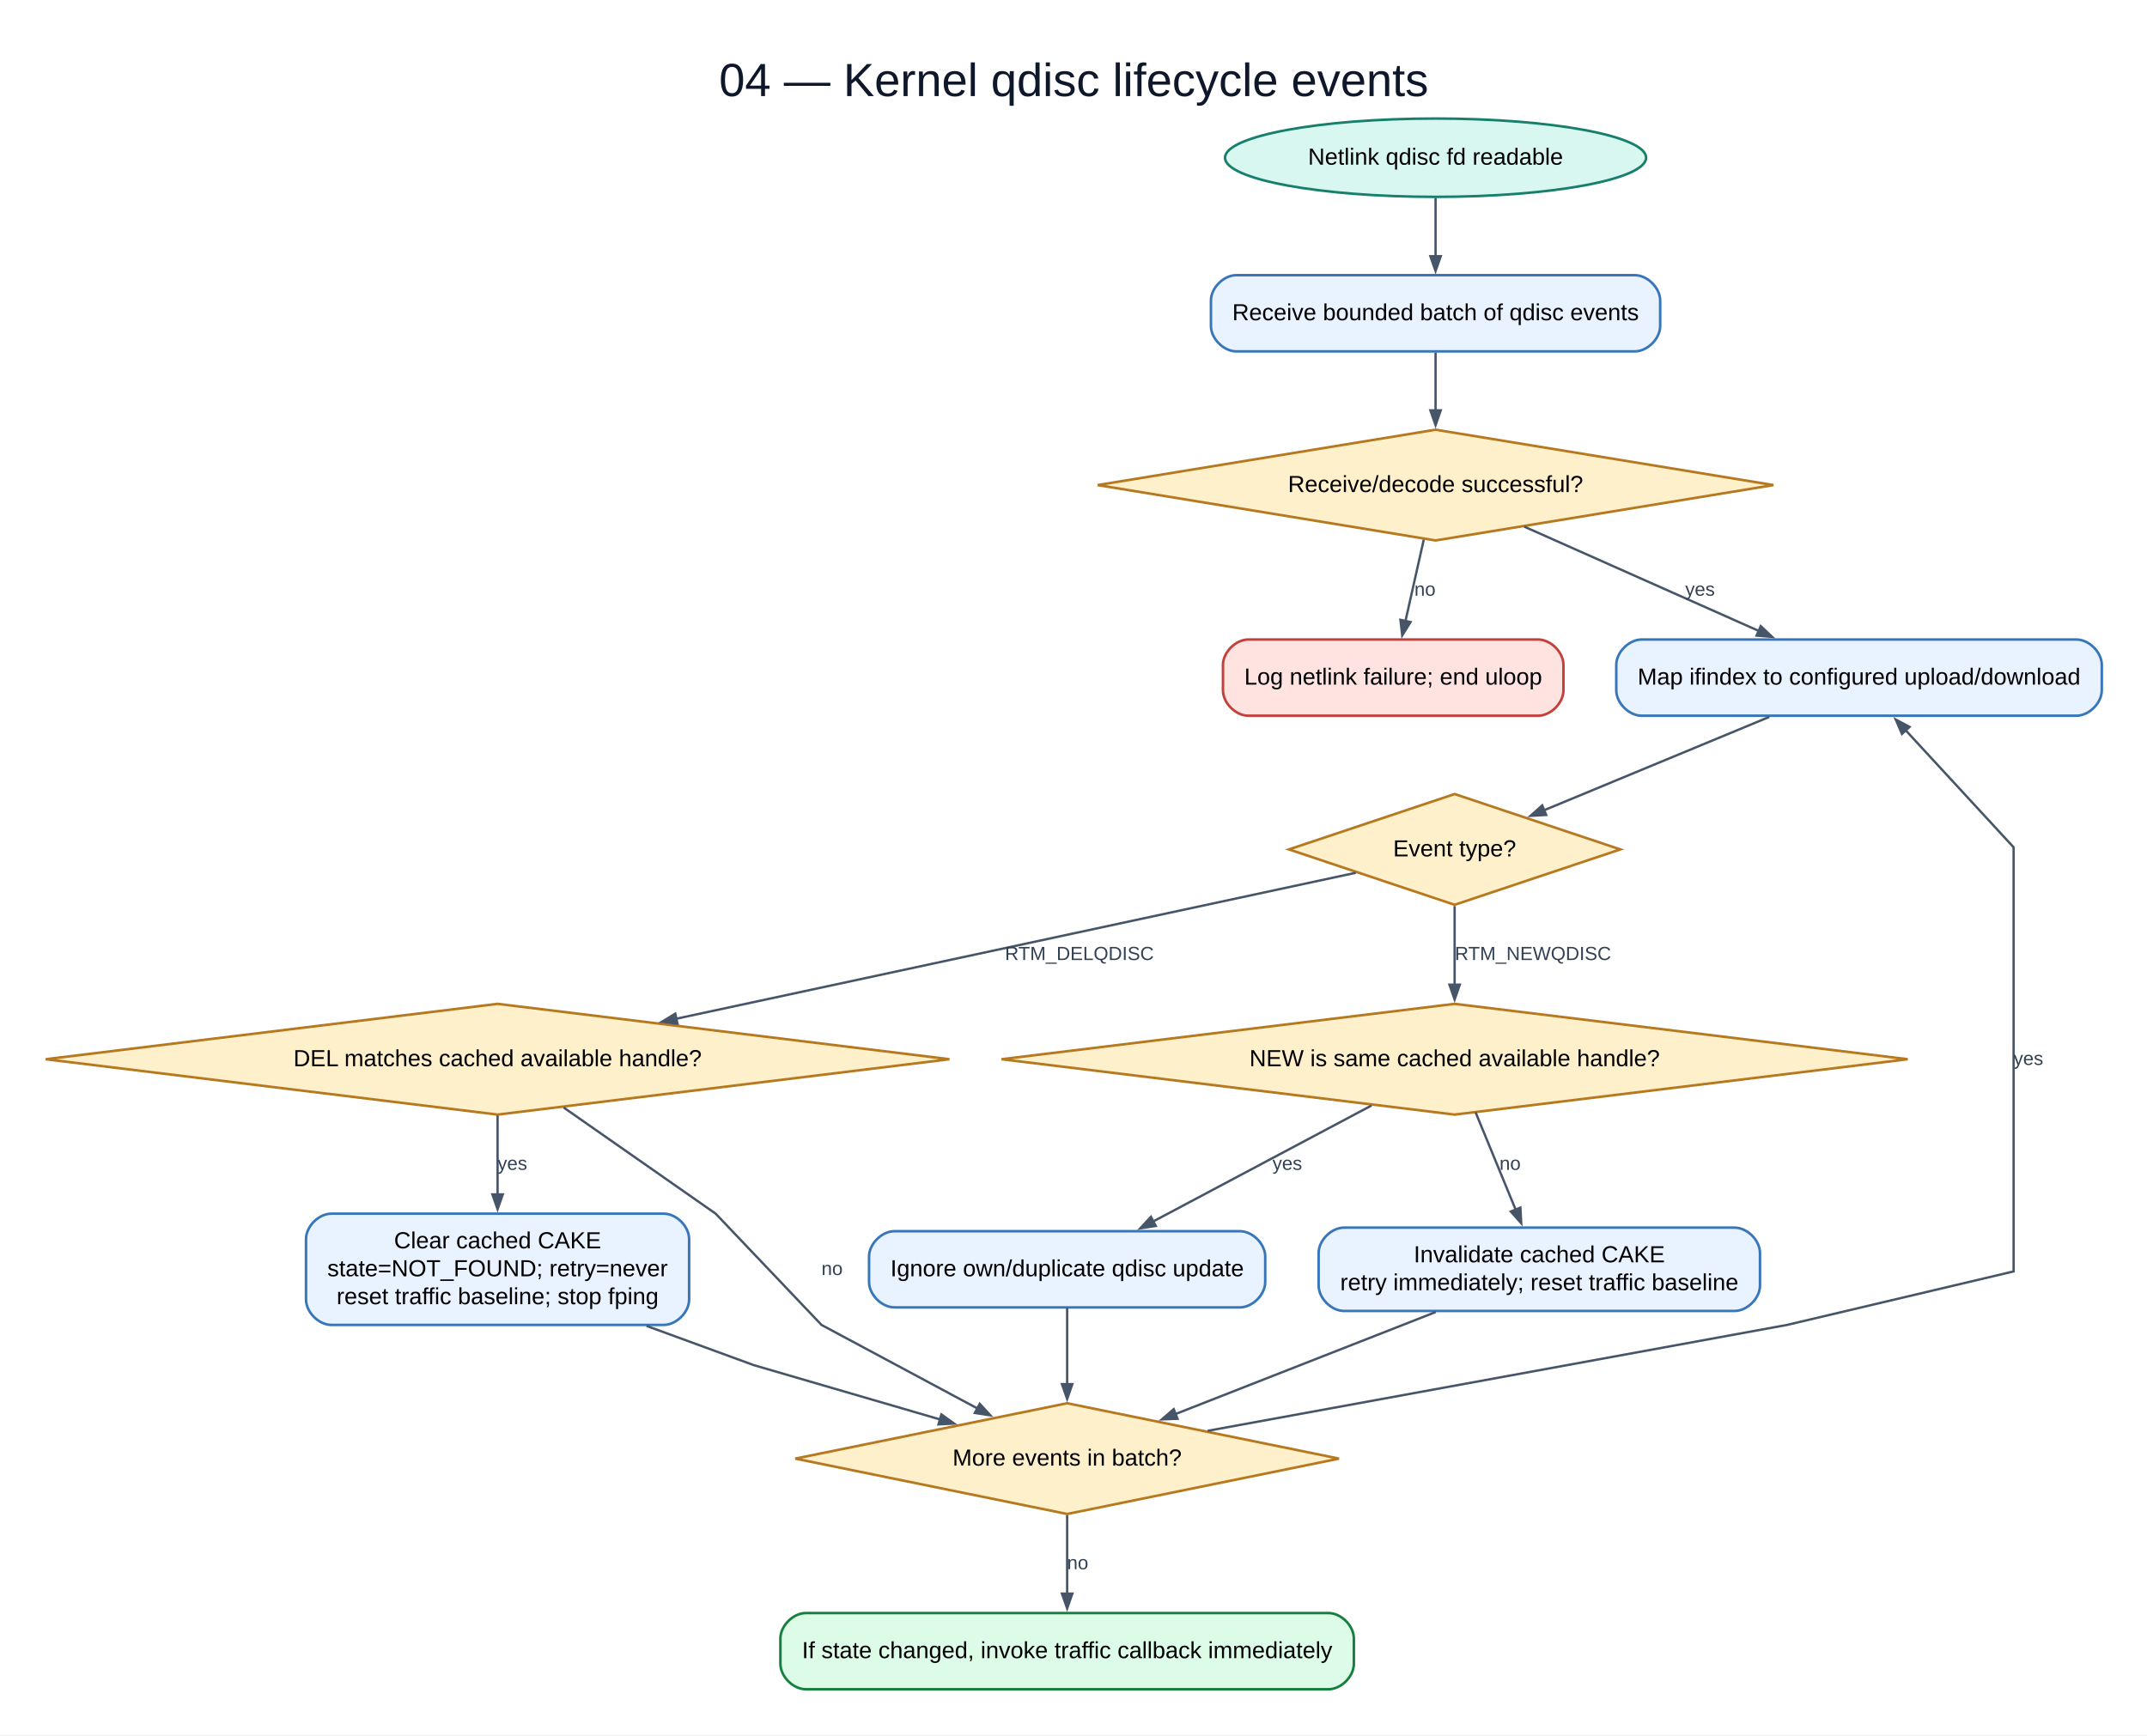
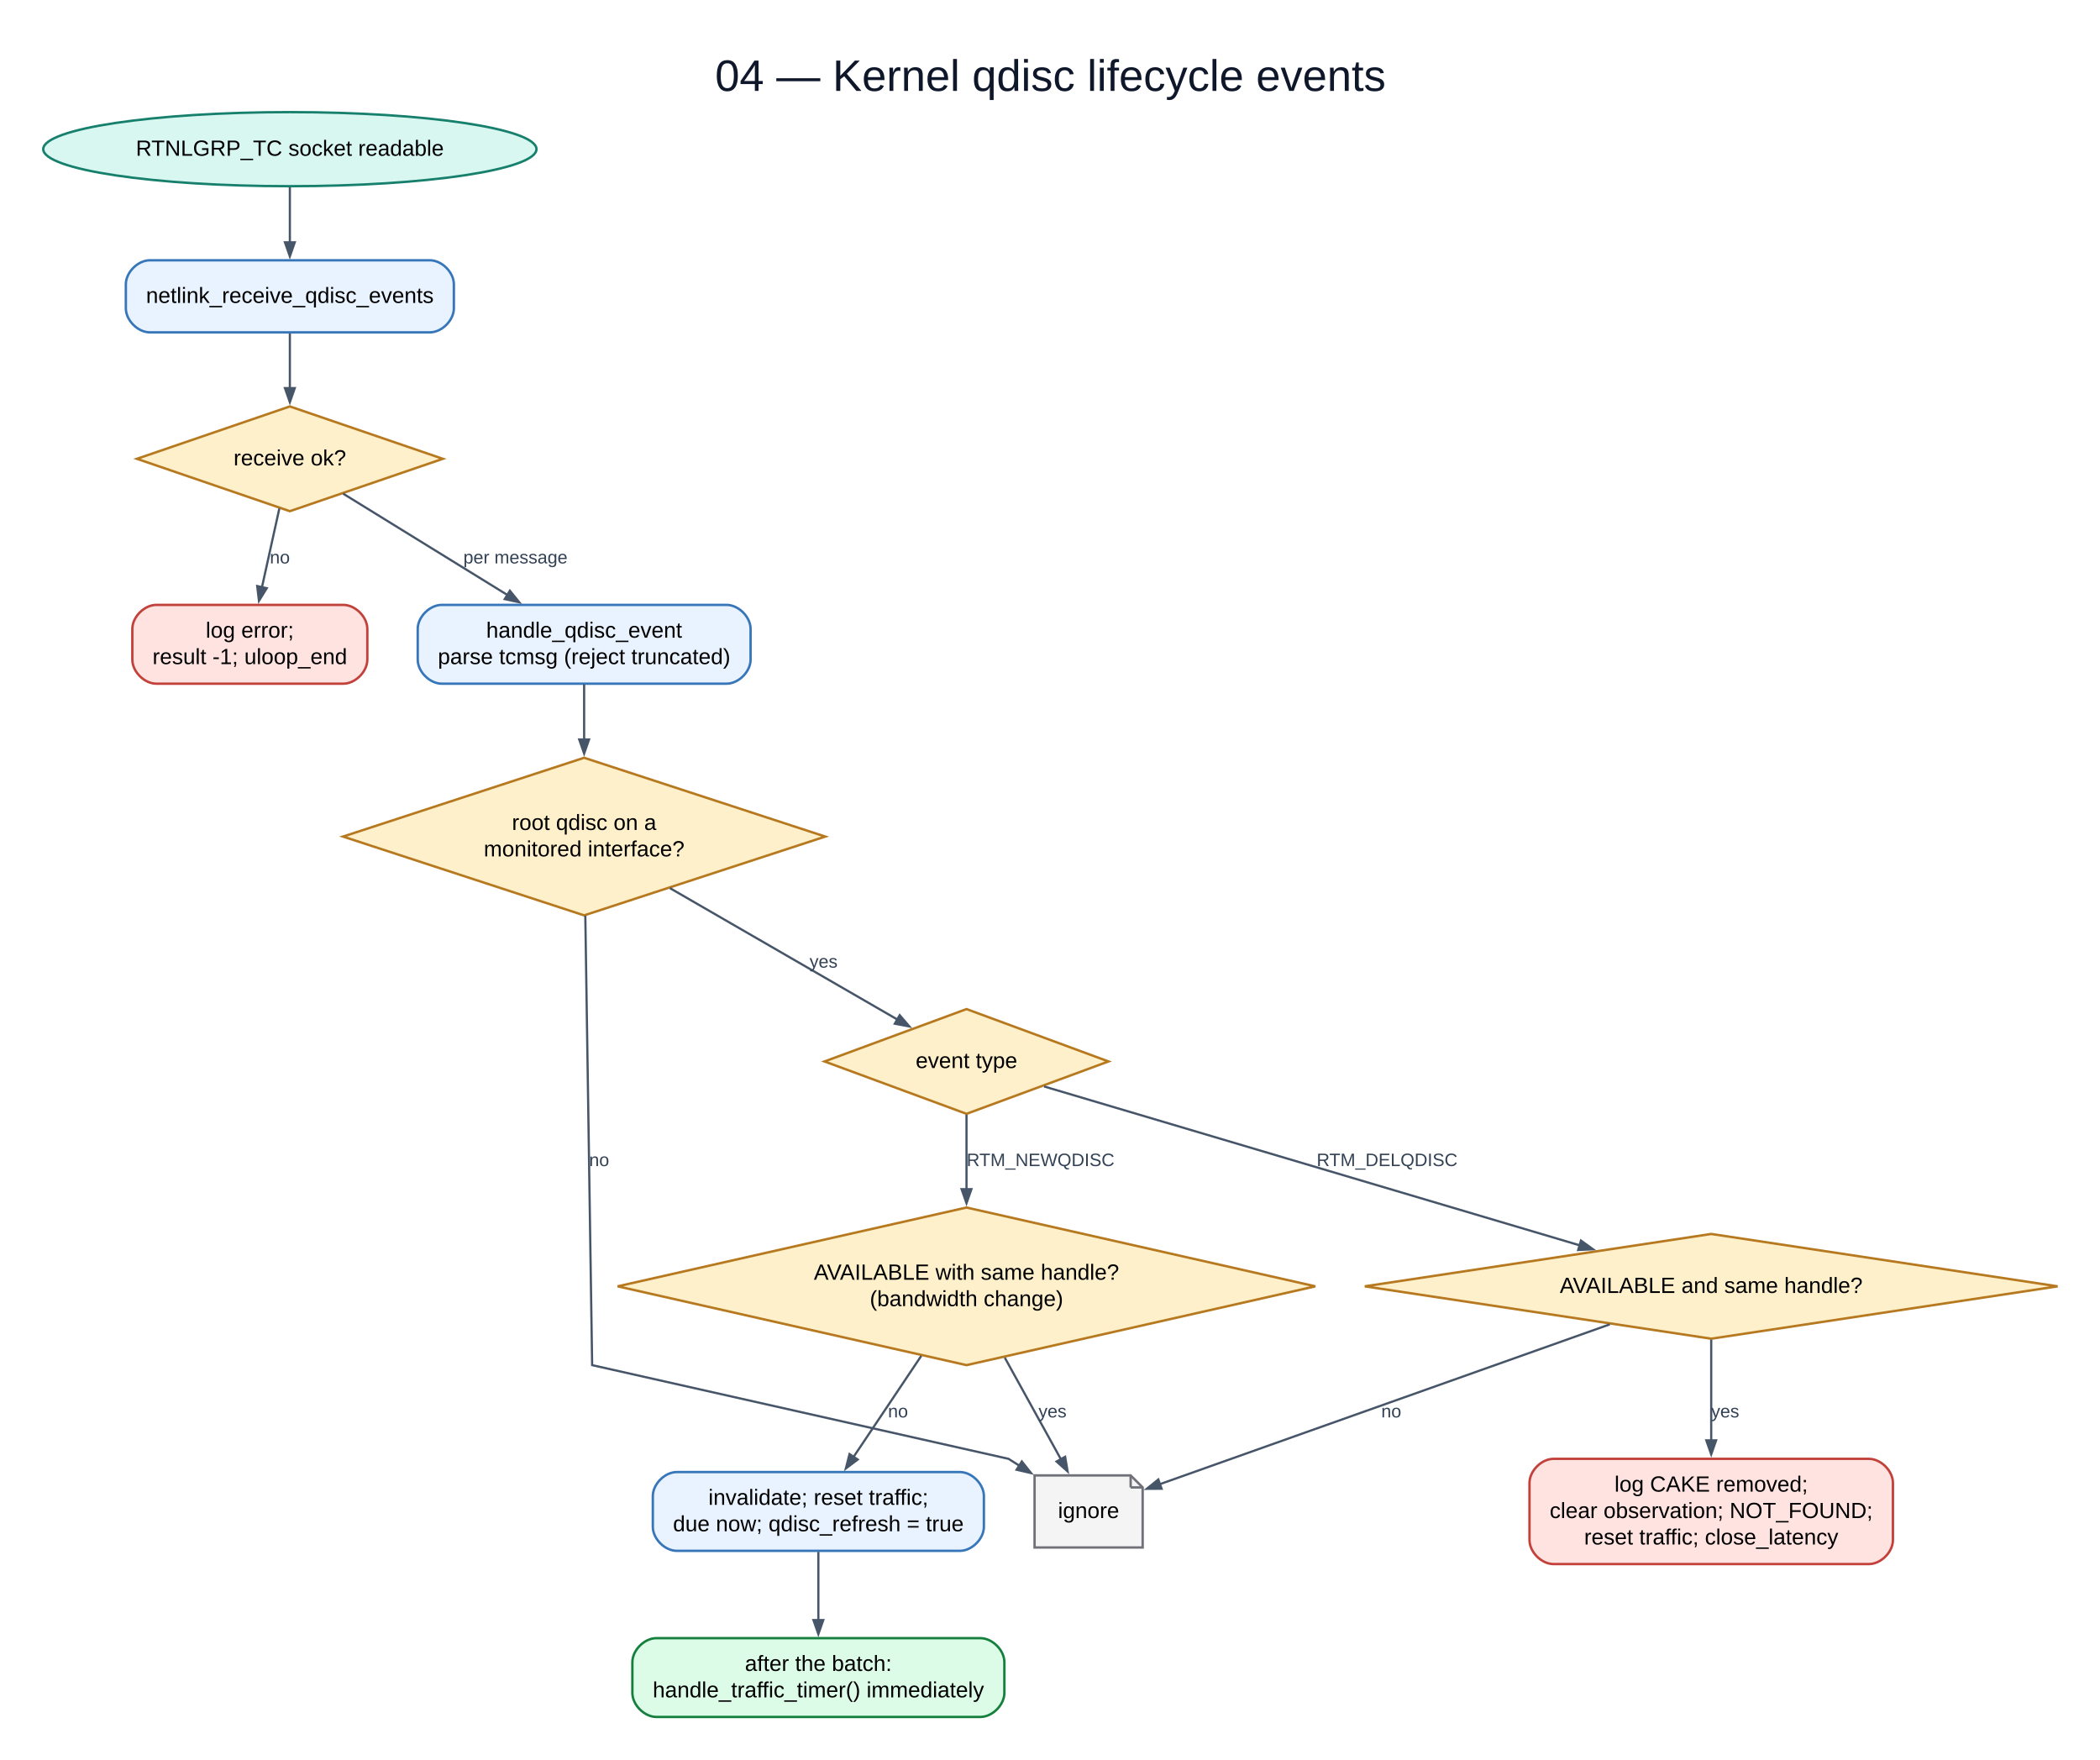
- <svg xmlns="http://www.w3.org/2000/svg" width="1014pt" height="820pt" viewBox="0.00 0.00 1014.00 820.00">
-   <g id="graph0" class="graph" transform="scale(1 1) rotate(0) translate(21.6 798.04)">
-     <polygon fill="white" stroke="none" points="-21.6,21.6 -21.6,-798.04 992.65,-798.04 992.65,21.6 -21.6,21.6" />
-     <text xml:space="preserve" text-anchor="middle" x="485.52" y="-752.64" font-family="Arial" font-size="22.00" fill="#0f172a">04 — Kernel qdisc lifecycle events</text>
+ <svg xmlns="http://www.w3.org/2000/svg" width="1049pt" height="879pt" viewBox="0.00 0.00 1049.00 879.00">
+   <g id="graph0" class="graph" transform="scale(1 1) rotate(0) translate(21.6 857.56)">
+     <polygon fill="white" stroke="none" points="-21.6,21.6 -21.6,-857.56 1027.83,-857.56 1027.83,21.6 -21.6,21.6" />
+     <text xml:space="preserve" text-anchor="middle" x="503.12" y="-812.16" font-family="Arial" font-size="22.00" fill="#0f172a">04 — Kernel qdisc lifecycle events</text>
    <g id="node1" class="node">
-       <ellipse fill="#d9f7f1" stroke="#17806d" stroke-width="1.2" cx="656.4" cy="-723.54" rx="99.43" ry="18.5" />
-       <text xml:space="preserve" text-anchor="middle" x="656.4" y="-720.24" font-family="Arial" font-size="11.00">Netlink qdisc fd readable</text>
+       <ellipse fill="#d9f7f1" stroke="#17806d" stroke-width="1.2" cx="123.19" cy="-783.06" rx="123.19" ry="18.5" />
+       <text xml:space="preserve" text-anchor="middle" x="123.19" y="-779.76" font-family="Arial" font-size="11.00">RTNLGRP_TC socket readable</text>
    </g>
    <g id="node2" class="node">
-       <path fill="#e9f2ff" stroke="#3676b9" stroke-width="1.2" d="M750.48,-668.04C750.48,-668.04 562.31,-668.04 562.31,-668.04 556.31,-668.04 550.31,-662.04 550.31,-656.04 550.31,-656.04 550.31,-644.04 550.31,-644.04 550.31,-638.04 556.31,-632.04 562.31,-632.04 562.31,-632.04 750.48,-632.04 750.48,-632.04 756.48,-632.04 762.48,-638.04 762.48,-644.04 762.48,-644.04 762.48,-656.04 762.48,-656.04 762.48,-662.04 756.48,-668.04 750.48,-668.04" />
-       <text xml:space="preserve" text-anchor="middle" x="656.4" y="-646.74" font-family="Arial" font-size="11.00">Receive bounded batch of qdisc events</text>
+       <path fill="#e9f2ff" stroke="#3676b9" stroke-width="1.2" d="M193.12,-727.56C193.12,-727.56 53.26,-727.56 53.26,-727.56 47.26,-727.56 41.26,-721.56 41.26,-715.56 41.26,-715.56 41.26,-703.56 41.26,-703.56 41.26,-697.56 47.26,-691.56 53.26,-691.56 53.26,-691.56 193.12,-691.56 193.12,-691.56 199.12,-691.56 205.12,-697.56 205.12,-703.56 205.12,-703.56 205.12,-715.56 205.12,-715.56 205.12,-721.56 199.12,-727.56 193.12,-727.56" />
+       <text xml:space="preserve" text-anchor="middle" x="123.19" y="-706.26" font-family="Arial" font-size="11.00">netlink_receive_qdisc_events</text>
    </g>
    <g id="edge1" class="edge">
-       <path fill="none" stroke="#475569" stroke-width="1.1" d="M656.4,-704.5C656.4,-696.09 656.4,-685.95 656.4,-676.76" />
-       <polygon fill="#475569" stroke="#475569" stroke-width="1.1" points="658.85,-677 656.4,-670 653.95,-677 658.85,-677" />
+       <path fill="none" stroke="#475569" stroke-width="1.1" d="M123.19,-764.02C123.19,-755.61 123.19,-745.47 123.19,-736.28" />
+       <polygon fill="#475569" stroke="#475569" stroke-width="1.1" points="125.64,-736.52 123.19,-729.52 120.74,-736.52 125.64,-736.52" />
    </g>
    <g id="node3" class="node">
-       <polygon fill="#fff0cc" stroke="#b7791f" stroke-width="1.2" points="656.4,-595.04 496.82,-568.88 656.4,-542.72 815.97,-568.88 656.4,-595.04" />
-       <text xml:space="preserve" text-anchor="middle" x="656.4" y="-565.58" font-family="Arial" font-size="11.00">Receive/decode successful?</text>
+       <polygon fill="#fff0cc" stroke="#b7791f" stroke-width="1.2" points="123.19,-654.56 46.78,-628.4 123.19,-602.24 199.6,-628.4 123.19,-654.56" />
+       <text xml:space="preserve" text-anchor="middle" x="123.19" y="-625.1" font-family="Arial" font-size="11.00">receive ok?</text>
    </g>
    <g id="edge2" class="edge">
-       <path fill="none" stroke="#475569" stroke-width="1.1" d="M656.4,-631.47C656.4,-623.38 656.4,-613.49 656.4,-604.02" />
-       <polygon fill="#475569" stroke="#475569" stroke-width="1.1" points="658.85,-604.18 656.4,-597.18 653.95,-604.18 658.85,-604.18" />
+       <path fill="none" stroke="#475569" stroke-width="1.1" d="M123.19,-690.99C123.19,-682.9 123.19,-673.01 123.19,-663.54" />
+       <polygon fill="#475569" stroke="#475569" stroke-width="1.1" points="125.64,-663.7 123.19,-656.7 120.74,-663.7 125.64,-663.7" />
    </g>
    <g id="node4" class="node">
-       <path fill="#ffe3e0" stroke="#c2413b" stroke-width="1.2" d="M704.8,-495.92C704.8,-495.92 567.99,-495.92 567.99,-495.92 561.99,-495.92 555.99,-489.92 555.99,-483.92 555.99,-483.92 555.99,-471.92 555.99,-471.92 555.99,-465.92 561.99,-459.92 567.99,-459.92 567.99,-459.92 704.8,-459.92 704.8,-459.92 710.8,-459.92 716.8,-465.92 716.8,-471.92 716.8,-471.92 716.8,-483.92 716.8,-483.92 716.8,-489.92 710.8,-495.92 704.8,-495.92" />
-       <text xml:space="preserve" text-anchor="middle" x="636.4" y="-474.62" font-family="Arial" font-size="11.00">Log netlink failure; end uloop</text>
+       <path fill="#ffe3e0" stroke="#c2413b" stroke-width="1.2" d="M149.89,-555.44C149.89,-555.44 56.5,-555.44 56.5,-555.44 50.5,-555.44 44.5,-549.44 44.5,-543.44 44.5,-543.44 44.5,-528.08 44.5,-528.08 44.5,-522.08 50.5,-516.08 56.5,-516.08 56.5,-516.08 149.89,-516.08 149.89,-516.08 155.89,-516.08 161.89,-522.08 161.89,-528.08 161.89,-528.08 161.89,-543.44 161.89,-543.44 161.89,-549.44 155.89,-555.44 149.89,-555.44" />
+       <text xml:space="preserve" text-anchor="middle" x="103.19" y="-539.06" font-family="Arial" font-size="11.00">log error;</text>
+       <text xml:space="preserve" text-anchor="middle" x="103.19" y="-525.86" font-family="Arial" font-size="11.00">result -1; uloop_end</text>
    </g>
    <g id="edge3" class="edge">
-       <path fill="none" stroke="#475569" stroke-width="1.1" d="M650.82,-543.1C648.13,-531.1 644.89,-516.71 642.17,-504.6" />
-       <polygon fill="#475569" stroke="#475569" stroke-width="1.1" points="644.58,-504.16 640.66,-497.87 639.8,-505.24 644.58,-504.16" />
-       <text xml:space="preserve" text-anchor="middle" x="651.4" y="-516.62" font-family="Arial" font-size="9.00" fill="#334155">no</text>
+       <path fill="none" stroke="#475569" stroke-width="1.1" d="M117.94,-603.59C115.27,-591.48 112.01,-576.72 109.23,-564.14" />
+       <polygon fill="#475569" stroke="#475569" stroke-width="1.1" points="111.66,-563.78 107.76,-557.48 106.88,-564.84 111.66,-563.78" />
+       <text xml:space="preserve" text-anchor="middle" x="118.2" y="-576.14" font-family="Arial" font-size="9.00" fill="#334155">no</text>
    </g>
    <g id="node5" class="node">
-       <path fill="#e9f2ff" stroke="#3676b9" stroke-width="1.2" d="M959.05,-495.92C959.05,-495.92 753.74,-495.92 753.74,-495.92 747.74,-495.92 741.74,-489.92 741.74,-483.92 741.74,-483.92 741.74,-471.92 741.74,-471.92 741.74,-465.92 747.74,-459.92 753.74,-459.92 753.74,-459.92 959.05,-459.92 959.05,-459.92 965.05,-459.92 971.05,-465.92 971.05,-471.92 971.05,-471.92 971.05,-483.92 971.05,-483.92 971.05,-489.92 965.05,-495.92 959.05,-495.92" />
-       <text xml:space="preserve" text-anchor="middle" x="856.4" y="-474.62" font-family="Arial" font-size="11.00">Map ifindex to configured upload/download</text>
+       <path fill="#e9f2ff" stroke="#3676b9" stroke-width="1.2" d="M341.33,-555.44C341.33,-555.44 199.06,-555.44 199.06,-555.44 193.06,-555.44 187.06,-549.44 187.06,-543.44 187.06,-543.44 187.06,-528.08 187.06,-528.08 187.06,-522.08 193.06,-516.08 199.06,-516.08 199.06,-516.08 341.33,-516.08 341.33,-516.08 347.33,-516.08 353.33,-522.08 353.33,-528.08 353.33,-528.08 353.33,-543.44 353.33,-543.44 353.33,-549.44 347.33,-555.44 341.33,-555.44" />
+       <text xml:space="preserve" text-anchor="middle" x="270.19" y="-539.06" font-family="Arial" font-size="11.00">handle_qdisc_event</text>
+       <text xml:space="preserve" text-anchor="middle" x="270.19" y="-525.86" font-family="Arial" font-size="11.00">parse tcmsg (reject truncated)</text>
    </g>
    <g id="edge4" class="edge">
-       <path fill="none" stroke="#475569" stroke-width="1.1" d="M698.32,-549.23C730.67,-534.84 775.41,-514.94 809.04,-499.98" />
-       <polygon fill="#475569" stroke="#475569" stroke-width="1.1" points="809.98,-502.25 815.38,-497.16 807.99,-497.77 809.98,-502.25" />
-       <text xml:space="preserve" text-anchor="middle" x="781.31" y="-516.62" font-family="Arial" font-size="9.00" fill="#334155">yes</text>
+       <path fill="none" stroke="#475569" stroke-width="1.1" d="M149.81,-610.99C172.8,-596.81 206.3,-576.16 232.12,-560.23" />
+       <polygon fill="#475569" stroke="#475569" stroke-width="1.1" points="233.1,-562.51 237.77,-556.75 230.52,-558.34 233.1,-562.51" />
+       <text xml:space="preserve" text-anchor="middle" x="235.87" y="-576.14" font-family="Arial" font-size="9.00" fill="#334155">per message</text>
    </g>
    <g id="node6" class="node">
-       <polygon fill="#fff0cc" stroke="#b7791f" stroke-width="1.2" points="665.4,-422.92 587.14,-396.76 665.4,-370.6 743.65,-396.76 665.4,-422.92" />
-       <text xml:space="preserve" text-anchor="middle" x="665.4" y="-393.46" font-family="Arial" font-size="11.00">Event type?</text>
+       <polygon fill="#fff0cc" stroke="#b7791f" stroke-width="1.2" points="270.19,-479.08 149.75,-439.72 270.19,-400.36 390.63,-439.72 270.19,-479.08" />
+       <text xml:space="preserve" text-anchor="middle" x="270.19" y="-443.02" font-family="Arial" font-size="11.00">root qdisc on a</text>
+       <text xml:space="preserve" text-anchor="middle" x="270.19" y="-429.82" font-family="Arial" font-size="11.00">monitored interface?</text>
    </g>
    <g id="edge5" class="edge">
-       <path fill="none" stroke="#475569" stroke-width="1.1" d="M814.01,-459.35C782.29,-446.21 739.13,-428.32 707.49,-415.2" />
-       <polygon fill="#475569" stroke="#475569" stroke-width="1.1" points="708.65,-413.03 701.24,-412.62 706.77,-417.56 708.65,-413.03" />
+       <path fill="none" stroke="#475569" stroke-width="1.1" d="M270.19,-515.73C270.19,-507.68 270.19,-497.9 270.19,-488.11" />
+       <polygon fill="#475569" stroke="#475569" stroke-width="1.1" points="272.64,-488.2 270.19,-481.2 267.74,-488.2 272.64,-488.2" />
    </g>
    <g id="node7" class="node">
-       <polygon fill="#fff0cc" stroke="#b7791f" stroke-width="1.2" points="213.4,-323.8 0,-297.64 213.4,-271.48 426.79,-297.64 213.4,-323.8" />
-       <text xml:space="preserve" text-anchor="middle" x="213.4" y="-294.34" font-family="Arial" font-size="11.00">DEL matches cached available handle?</text>
+       <polygon fill="#f4f4f5" stroke="#71717a" stroke-width="1.2" points="543.19,-120.64 495.19,-120.64 495.19,-84.64 549.19,-84.64 549.19,-114.64 543.19,-120.64" />
+       <polyline fill="none" stroke="#71717a" stroke-width="1.2" points="543.19,-120.64 543.19,-114.64" />
+       <polyline fill="none" stroke="#71717a" stroke-width="1.2" points="549.19,-114.64 543.19,-114.64" />
+       <text xml:space="preserve" text-anchor="middle" x="522.19" y="-99.34" font-family="Arial" font-size="11.00">ignore</text>
    </g>
    <g id="edge6" class="edge">
-       <path fill="none" stroke="#475569" stroke-width="1.1" d="M618.73,-385.73C543.08,-369.48 392.62,-337.15 297.82,-316.78" />
-       <polygon fill="#475569" stroke="#475569" stroke-width="1.1" points="298.37,-314.39 291.01,-315.32 297.34,-319.18 298.37,-314.39" />
-       <text xml:space="preserve" text-anchor="middle" x="488.2" y="-344.5" font-family="Arial" font-size="9.00" fill="#334155">RTM_DELQDISC</text>
+       <path fill="none" stroke="#475569" stroke-width="1.1" d="M270.78,-400.2C271.89,-327.15 274.19,-175.72 274.19,-175.72 274.19,-175.72 482.19,-128.92 482.19,-128.92 482.19,-128.92 484.39,-127.53 487.75,-125.4" />
+       <polygon fill="#475569" stroke="#475569" stroke-width="1.1" points="488.83,-127.62 493.44,-121.81 486.21,-123.48 488.83,-127.62" />
+       <text xml:space="preserve" text-anchor="middle" x="277.7" y="-275.14" font-family="Arial" font-size="9.00" fill="#334155">no</text>
+     </g>
+     <g id="node8" class="node">
+       <polygon fill="#fff0cc" stroke="#b7791f" stroke-width="1.2" points="461.19,-353.56 390.27,-327.4 461.19,-301.24 532.11,-327.4 461.19,-353.56" />
+       <text xml:space="preserve" text-anchor="middle" x="461.19" y="-324.1" font-family="Arial" font-size="11.00">event type</text>
+     </g>
+     <g id="edge7" class="edge">
+       <path fill="none" stroke="#475569" stroke-width="1.1" d="M313.06,-413.96C347.37,-394.14 394.87,-366.71 426.74,-348.3" />
+       <polygon fill="#475569" stroke="#475569" stroke-width="1.1" points="427.82,-350.51 432.65,-344.88 425.37,-346.26 427.82,-350.51" />
+       <text xml:space="preserve" text-anchor="middle" x="389.8" y="-374.26" font-family="Arial" font-size="9.00" fill="#334155">yes</text>
    </g>
    <g id="node9" class="node">
-       <polygon fill="#fff0cc" stroke="#b7791f" stroke-width="1.2" points="665.4,-323.8 451.41,-297.64 665.4,-271.48 879.38,-297.64 665.4,-323.8" />
-       <text xml:space="preserve" text-anchor="middle" x="665.4" y="-294.34" font-family="Arial" font-size="11.00">NEW is same cached available handle?</text>
-     </g>
-     <g id="edge7" class="edge">
-       <path fill="none" stroke="#475569" stroke-width="1.1" d="M665.4,-369.99C665.4,-358.59 665.4,-345.03 665.4,-332.81" />
-       <polygon fill="#475569" stroke="#475569" stroke-width="1.1" points="667.85,-332.86 665.4,-325.86 662.95,-332.86 667.85,-332.86" />
-       <text xml:space="preserve" text-anchor="middle" x="702.4" y="-344.5" font-family="Arial" font-size="9.00" fill="#334155">RTM_NEWQDISC</text>
-     </g>
-     <g id="node8" class="node">
-       <path fill="#e9f2ff" stroke="#3676b9" stroke-width="1.2" d="M291.86,-224.68C291.86,-224.68 134.93,-224.68 134.93,-224.68 128.93,-224.68 122.93,-218.68 122.93,-212.68 122.93,-212.68 122.93,-184.12 122.93,-184.12 122.93,-178.12 128.93,-172.12 134.93,-172.12 134.93,-172.12 291.86,-172.12 291.86,-172.12 297.86,-172.12 303.86,-178.12 303.86,-184.12 303.86,-184.12 303.86,-212.68 303.86,-212.68 303.86,-218.68 297.86,-224.68 291.86,-224.68" />
-       <text xml:space="preserve" text-anchor="middle" x="213.4" y="-208.3" font-family="Arial" font-size="11.00">Clear cached CAKE</text>
-       <text xml:space="preserve" text-anchor="middle" x="213.4" y="-195.1" font-family="Arial" font-size="11.00">state=NOT_FOUND; retry=never</text>
-       <text xml:space="preserve" text-anchor="middle" x="213.4" y="-181.9" font-family="Arial" font-size="11.00">reset traffic baseline; stop fping</text>
+       <polygon fill="#fff0cc" stroke="#b7791f" stroke-width="1.2" points="833.19,-241.24 660.15,-215.08 833.19,-188.92 1006.23,-215.08 833.19,-241.24" />
+       <text xml:space="preserve" text-anchor="middle" x="833.19" y="-211.78" font-family="Arial" font-size="11.00">AVAILABLE and same handle?</text>
    </g>
    <g id="edge8" class="edge">
-       <path fill="none" stroke="#475569" stroke-width="1.1" d="M213.4,-271.09C213.4,-259.68 213.4,-246.06 213.4,-233.78" />
-       <polygon fill="#475569" stroke="#475569" stroke-width="1.1" points="215.85,-233.78 213.4,-226.78 210.95,-233.78 215.85,-233.78" />
-       <text xml:space="preserve" text-anchor="middle" x="220.4" y="-245.38" font-family="Arial" font-size="9.00" fill="#334155">yes</text>
+       <path fill="none" stroke="#475569" stroke-width="1.1" d="M499.95,-314.91C563.33,-296.11 689.85,-258.59 767.46,-235.57" />
+       <polygon fill="#475569" stroke="#475569" stroke-width="1.1" points="768.13,-237.93 774.15,-233.59 766.74,-233.23 768.13,-237.93" />
+       <text xml:space="preserve" text-anchor="middle" x="671.29" y="-275.14" font-family="Arial" font-size="9.00" fill="#334155">RTM_DELQDISC</text>
+     </g>
+     <g id="node11" class="node">
+       <polygon fill="#fff0cc" stroke="#b7791f" stroke-width="1.2" points="461.19,-254.44 286.94,-215.08 461.19,-175.72 635.44,-215.08 461.19,-254.44" />
+       <text xml:space="preserve" text-anchor="middle" x="461.19" y="-218.38" font-family="Arial" font-size="11.00">AVAILABLE with same handle?</text>
+       <text xml:space="preserve" text-anchor="middle" x="461.19" y="-205.18" font-family="Arial" font-size="11.00">(bandwidth change)</text>
+     </g>
+     <g id="edge11" class="edge">
+       <path fill="none" stroke="#475569" stroke-width="1.1" d="M461.19,-300.81C461.19,-289.64 461.19,-276.17 461.19,-263.29" />
+       <polygon fill="#475569" stroke="#475569" stroke-width="1.1" points="463.64,-263.6 461.19,-256.6 458.74,-263.6 463.64,-263.6" />
+       <text xml:space="preserve" text-anchor="middle" x="498.19" y="-275.14" font-family="Arial" font-size="9.00" fill="#334155">RTM_NEWQDISC</text>
+     </g>
+     <g id="edge10" class="edge">
+       <path fill="none" stroke="#475569" stroke-width="1.1" d="M782.53,-196.09C719.34,-173.65 612.9,-135.85 557.74,-116.26" />
+       <polygon fill="#475569" stroke="#475569" stroke-width="1.1" points="558.65,-113.99 551.23,-113.95 557.01,-118.6 558.65,-113.99" />
+       <text xml:space="preserve" text-anchor="middle" x="673.37" y="-149.62" font-family="Arial" font-size="9.00" fill="#334155">no</text>
+     </g>
+     <g id="node10" class="node">
+       <path fill="#ffe3e0" stroke="#c2413b" stroke-width="1.2" d="M911.96,-128.92C911.96,-128.92 754.42,-128.92 754.42,-128.92 748.42,-128.92 742.42,-122.92 742.42,-116.92 742.42,-116.92 742.42,-88.36 742.42,-88.36 742.42,-82.36 748.42,-76.36 754.42,-76.36 754.42,-76.36 911.96,-76.36 911.96,-76.36 917.96,-76.36 923.96,-82.36 923.96,-88.36 923.96,-88.36 923.96,-116.92 923.96,-116.92 923.96,-122.92 917.96,-128.92 911.96,-128.92" />
+       <text xml:space="preserve" text-anchor="middle" x="833.19" y="-112.54" font-family="Arial" font-size="11.00">log CAKE removed;</text>
+       <text xml:space="preserve" text-anchor="middle" x="833.19" y="-99.34" font-family="Arial" font-size="11.00">clear observation; NOT_FOUND;</text>
+       <text xml:space="preserve" text-anchor="middle" x="833.19" y="-86.14" font-family="Arial" font-size="11.00">reset traffic; close_latency</text>
+     </g>
+     <g id="edge9" class="edge">
+       <path fill="none" stroke="#475569" stroke-width="1.1" d="M833.19,-188.47C833.19,-173.38 833.19,-154.11 833.19,-137.75" />
+       <polygon fill="#475569" stroke="#475569" stroke-width="1.1" points="835.64,-138.16 833.19,-131.16 830.74,-138.16 835.64,-138.16" />
+       <text xml:space="preserve" text-anchor="middle" x="840.19" y="-149.62" font-family="Arial" font-size="9.00" fill="#334155">yes</text>
+     </g>
+     <g id="edge12" class="edge">
+       <path fill="none" stroke="#475569" stroke-width="1.1" d="M480.32,-179.44C489.43,-162.96 500.11,-143.62 508.41,-128.6" />
+       <polygon fill="#475569" stroke="#475569" stroke-width="1.1" points="510.46,-129.95 511.7,-122.63 506.17,-127.58 510.46,-129.95" />
+       <text xml:space="preserve" text-anchor="middle" x="504.16" y="-149.62" font-family="Arial" font-size="9.00" fill="#334155">yes</text>
    </g>
    <g id="node12" class="node">
-       <polygon fill="#fff0cc" stroke="#b7791f" stroke-width="1.2" points="482.4,-135.12 354.01,-108.96 482.4,-82.8 610.78,-108.96 482.4,-135.12" />
-       <text xml:space="preserve" text-anchor="middle" x="482.4" y="-105.66" font-family="Arial" font-size="11.00">More events in batch?</text>
-     </g>
-     <g id="edge9" class="edge">
-       <path fill="none" stroke="#475569" stroke-width="1.1" d="M244.58,-274.85C274.89,-253.67 316.4,-224.68 316.4,-224.68 316.4,-224.68 366.39,-172.12 366.39,-172.12 366.39,-172.12 407.04,-150.34 440.21,-132.56" />
-       <polygon fill="#475569" stroke="#475569" stroke-width="1.1" points="441.11,-134.86 446.12,-129.4 438.79,-130.54 441.11,-134.86" />
-       <text xml:space="preserve" text-anchor="middle" x="371.39" y="-195.7" font-family="Arial" font-size="9.00" fill="#334155">no</text>
-     </g>
-     <g id="edge12" class="edge">
-       <path fill="none" stroke="#475569" stroke-width="1.1" d="M283.78,-171.64C310.4,-161.9 334.4,-153.12 334.4,-153.12 334.4,-153.12 381.47,-139.39 422.52,-127.42" />
-       <polygon fill="#475569" stroke="#475569" stroke-width="1.1" points="423,-129.83 429.03,-125.52 421.63,-125.13 423,-129.83" />
-     </g>
-     <g id="node10" class="node">
-       <path fill="#e9f2ff" stroke="#3676b9" stroke-width="1.2" d="M563.95,-216.4C563.95,-216.4 400.84,-216.4 400.84,-216.4 394.84,-216.4 388.84,-210.4 388.84,-204.4 388.84,-204.4 388.84,-192.4 388.84,-192.4 388.84,-186.4 394.84,-180.4 400.84,-180.4 400.84,-180.4 563.95,-180.4 563.95,-180.4 569.95,-180.4 575.95,-186.4 575.95,-192.4 575.95,-192.4 575.95,-204.4 575.95,-204.4 575.95,-210.4 569.95,-216.4 563.95,-216.4" />
-       <text xml:space="preserve" text-anchor="middle" x="482.4" y="-195.1" font-family="Arial" font-size="11.00">Ignore own/duplicate qdisc update</text>
-     </g>
-     <g id="edge10" class="edge">
-       <path fill="none" stroke="#475569" stroke-width="1.1" d="M626.14,-275.78C595.74,-259.63 553.77,-237.32 523.02,-220.99" />
-       <polygon fill="#475569" stroke="#475569" stroke-width="1.1" points="524.27,-218.87 516.93,-217.75 521.97,-223.2 524.27,-218.87" />
-       <text xml:space="preserve" text-anchor="middle" x="586.39" y="-245.38" font-family="Arial" font-size="9.00" fill="#334155">yes</text>
-     </g>
-     <g id="node11" class="node">
-       <path fill="#e9f2ff" stroke="#3676b9" stroke-width="1.2" d="M797.62,-218.08C797.62,-218.08 613.17,-218.08 613.17,-218.08 607.17,-218.08 601.17,-212.08 601.17,-206.08 601.17,-206.08 601.17,-190.72 601.17,-190.72 601.17,-184.72 607.17,-178.72 613.17,-178.72 613.17,-178.72 797.62,-178.72 797.62,-178.72 803.62,-178.72 809.62,-184.72 809.62,-190.72 809.62,-190.72 809.62,-206.08 809.62,-206.08 809.62,-212.08 803.62,-218.08 797.62,-218.08" />
-       <text xml:space="preserve" text-anchor="middle" x="705.4" y="-201.7" font-family="Arial" font-size="11.00">Invalidate cached CAKE</text>
-       <text xml:space="preserve" text-anchor="middle" x="705.4" y="-188.5" font-family="Arial" font-size="11.00">retry immediately; reset traffic baseline</text>
-     </g>
-     <g id="edge11" class="edge">
-       <path fill="none" stroke="#475569" stroke-width="1.1" d="M675.28,-272.6C681.06,-258.56 688.37,-240.8 694.34,-226.29" />
-       <polygon fill="#475569" stroke="#475569" stroke-width="1.1" points="696.47,-227.55 696.86,-220.14 691.93,-225.69 696.47,-227.55" />
-       <text xml:space="preserve" text-anchor="middle" x="691.6" y="-245.38" font-family="Arial" font-size="9.00" fill="#334155">no</text>
+       <path fill="#e9f2ff" stroke="#3676b9" stroke-width="1.2" d="M457.88,-122.32C457.88,-122.32 316.5,-122.32 316.5,-122.32 310.5,-122.32 304.5,-116.32 304.5,-110.32 304.5,-110.32 304.5,-94.96 304.5,-94.96 304.5,-88.96 310.5,-82.96 316.5,-82.96 316.5,-82.96 457.88,-82.96 457.88,-82.96 463.88,-82.96 469.88,-88.96 469.88,-94.96 469.88,-94.96 469.88,-110.32 469.88,-110.32 469.88,-116.32 463.88,-122.32 457.88,-122.32" />
+       <text xml:space="preserve" text-anchor="middle" x="387.19" y="-105.94" font-family="Arial" font-size="11.00">invalidate; reset traffic;</text>
+       <text xml:space="preserve" text-anchor="middle" x="387.19" y="-92.74" font-family="Arial" font-size="11.00">due now; qdisc_refresh = true</text>
    </g>
    <g id="edge13" class="edge">
-       <path fill="none" stroke="#475569" stroke-width="1.1" d="M482.4,-180.12C482.4,-169.77 482.4,-156.25 482.4,-143.84" />
-       <polygon fill="#475569" stroke="#475569" stroke-width="1.1" points="484.85,-144.15 482.4,-137.15 479.95,-144.15 484.85,-144.15" />
+       <path fill="none" stroke="#475569" stroke-width="1.1" d="M438.59,-180.34C427.7,-164.1 414.85,-144.91 404.72,-129.8" />
+       <polygon fill="#475569" stroke="#475569" stroke-width="1.1" points="406.84,-128.57 400.91,-124.11 402.77,-131.29 406.84,-128.57" />
+       <text xml:space="preserve" text-anchor="middle" x="426.98" y="-149.62" font-family="Arial" font-size="9.00" fill="#334155">no</text>
+     </g>
+     <g id="node13" class="node">
+       <path fill="#dcfce7" stroke="#15803d" stroke-width="1.2" d="M468.11,-39.36C468.11,-39.36 306.28,-39.36 306.28,-39.36 300.28,-39.36 294.28,-33.36 294.28,-27.36 294.28,-27.36 294.28,-12 294.28,-12 294.28,-6 300.28,0 306.28,0 306.28,0 468.11,0 468.11,0 474.11,0 480.11,-6 480.11,-12 480.11,-12 480.11,-27.36 480.11,-27.36 480.11,-33.36 474.11,-39.36 468.11,-39.36" />
+       <text xml:space="preserve" text-anchor="middle" x="387.19" y="-22.98" font-family="Arial" font-size="11.00">after the batch:</text>
+       <text xml:space="preserve" text-anchor="middle" x="387.19" y="-9.78" font-family="Arial" font-size="11.00">handle_traffic_timer() immediately</text>
    </g>
    <g id="edge14" class="edge">
-       <path fill="none" stroke="#475569" stroke-width="1.1" d="M656.46,-178.21C619.95,-163.9 570.21,-144.39 533.25,-129.9" />
-       <polygon fill="#475569" stroke="#475569" stroke-width="1.1" points="534.53,-127.77 527.12,-127.5 532.74,-132.33 534.53,-127.77" />
-     </g>
-     <g id="edge15" class="edge">
-       <path fill="none" stroke="#475569" stroke-width="1.1" d="M548.76,-122.09C647.7,-140.18 822.4,-172.12 822.4,-172.12 822.4,-172.12 929.4,-197.4 929.4,-197.4 929.4,-397.76 929.4,-397.76 929.4,-397.76 929.4,-397.76 899.91,-429.74 878.42,-453.04" />
-       <polygon fill="#475569" stroke="#475569" stroke-width="1.1" points="876.67,-451.32 873.73,-458.13 880.27,-454.64 876.67,-451.32" />
-       <text xml:space="preserve" text-anchor="middle" x="936.4" y="-294.94" font-family="Arial" font-size="9.00" fill="#334155">yes</text>
-     </g>
-     <g id="node13" class="node">
-       <path fill="#dcfce7" stroke="#15803d" stroke-width="1.2" d="M605.81,-36C605.81,-36 358.98,-36 358.98,-36 352.98,-36 346.98,-30 346.98,-24 346.98,-24 346.98,-12 346.98,-12 346.98,-6 352.98,0 358.98,0 358.98,0 605.81,0 605.81,0 611.81,0 617.81,-6 617.81,-12 617.81,-12 617.81,-24 617.81,-24 617.81,-30 611.81,-36 605.81,-36" />
-       <text xml:space="preserve" text-anchor="middle" x="482.4" y="-14.7" font-family="Arial" font-size="11.00">If state changed, invoke traffic callback immediately</text>
-     </g>
-     <g id="edge16" class="edge">
-       <path fill="none" stroke="#475569" stroke-width="1.1" d="M482.4,-82.23C482.4,-70.53 482.4,-56.72 482.4,-45" />
-       <polygon fill="#475569" stroke="#475569" stroke-width="1.1" points="484.85,-45.17 482.4,-38.17 479.95,-45.17 484.85,-45.17" />
-       <text xml:space="preserve" text-anchor="middle" x="487.4" y="-56.7" font-family="Arial" font-size="9.00" fill="#334155">no</text>
+       <path fill="none" stroke="#475569" stroke-width="1.1" d="M387.19,-82.45C387.19,-72.27 387.19,-59.57 387.19,-48.34" />
+       <polygon fill="#475569" stroke="#475569" stroke-width="1.1" points="389.64,-48.39 387.19,-41.39 384.74,-48.39 389.64,-48.39" />
    </g>
  </g>
</svg>
